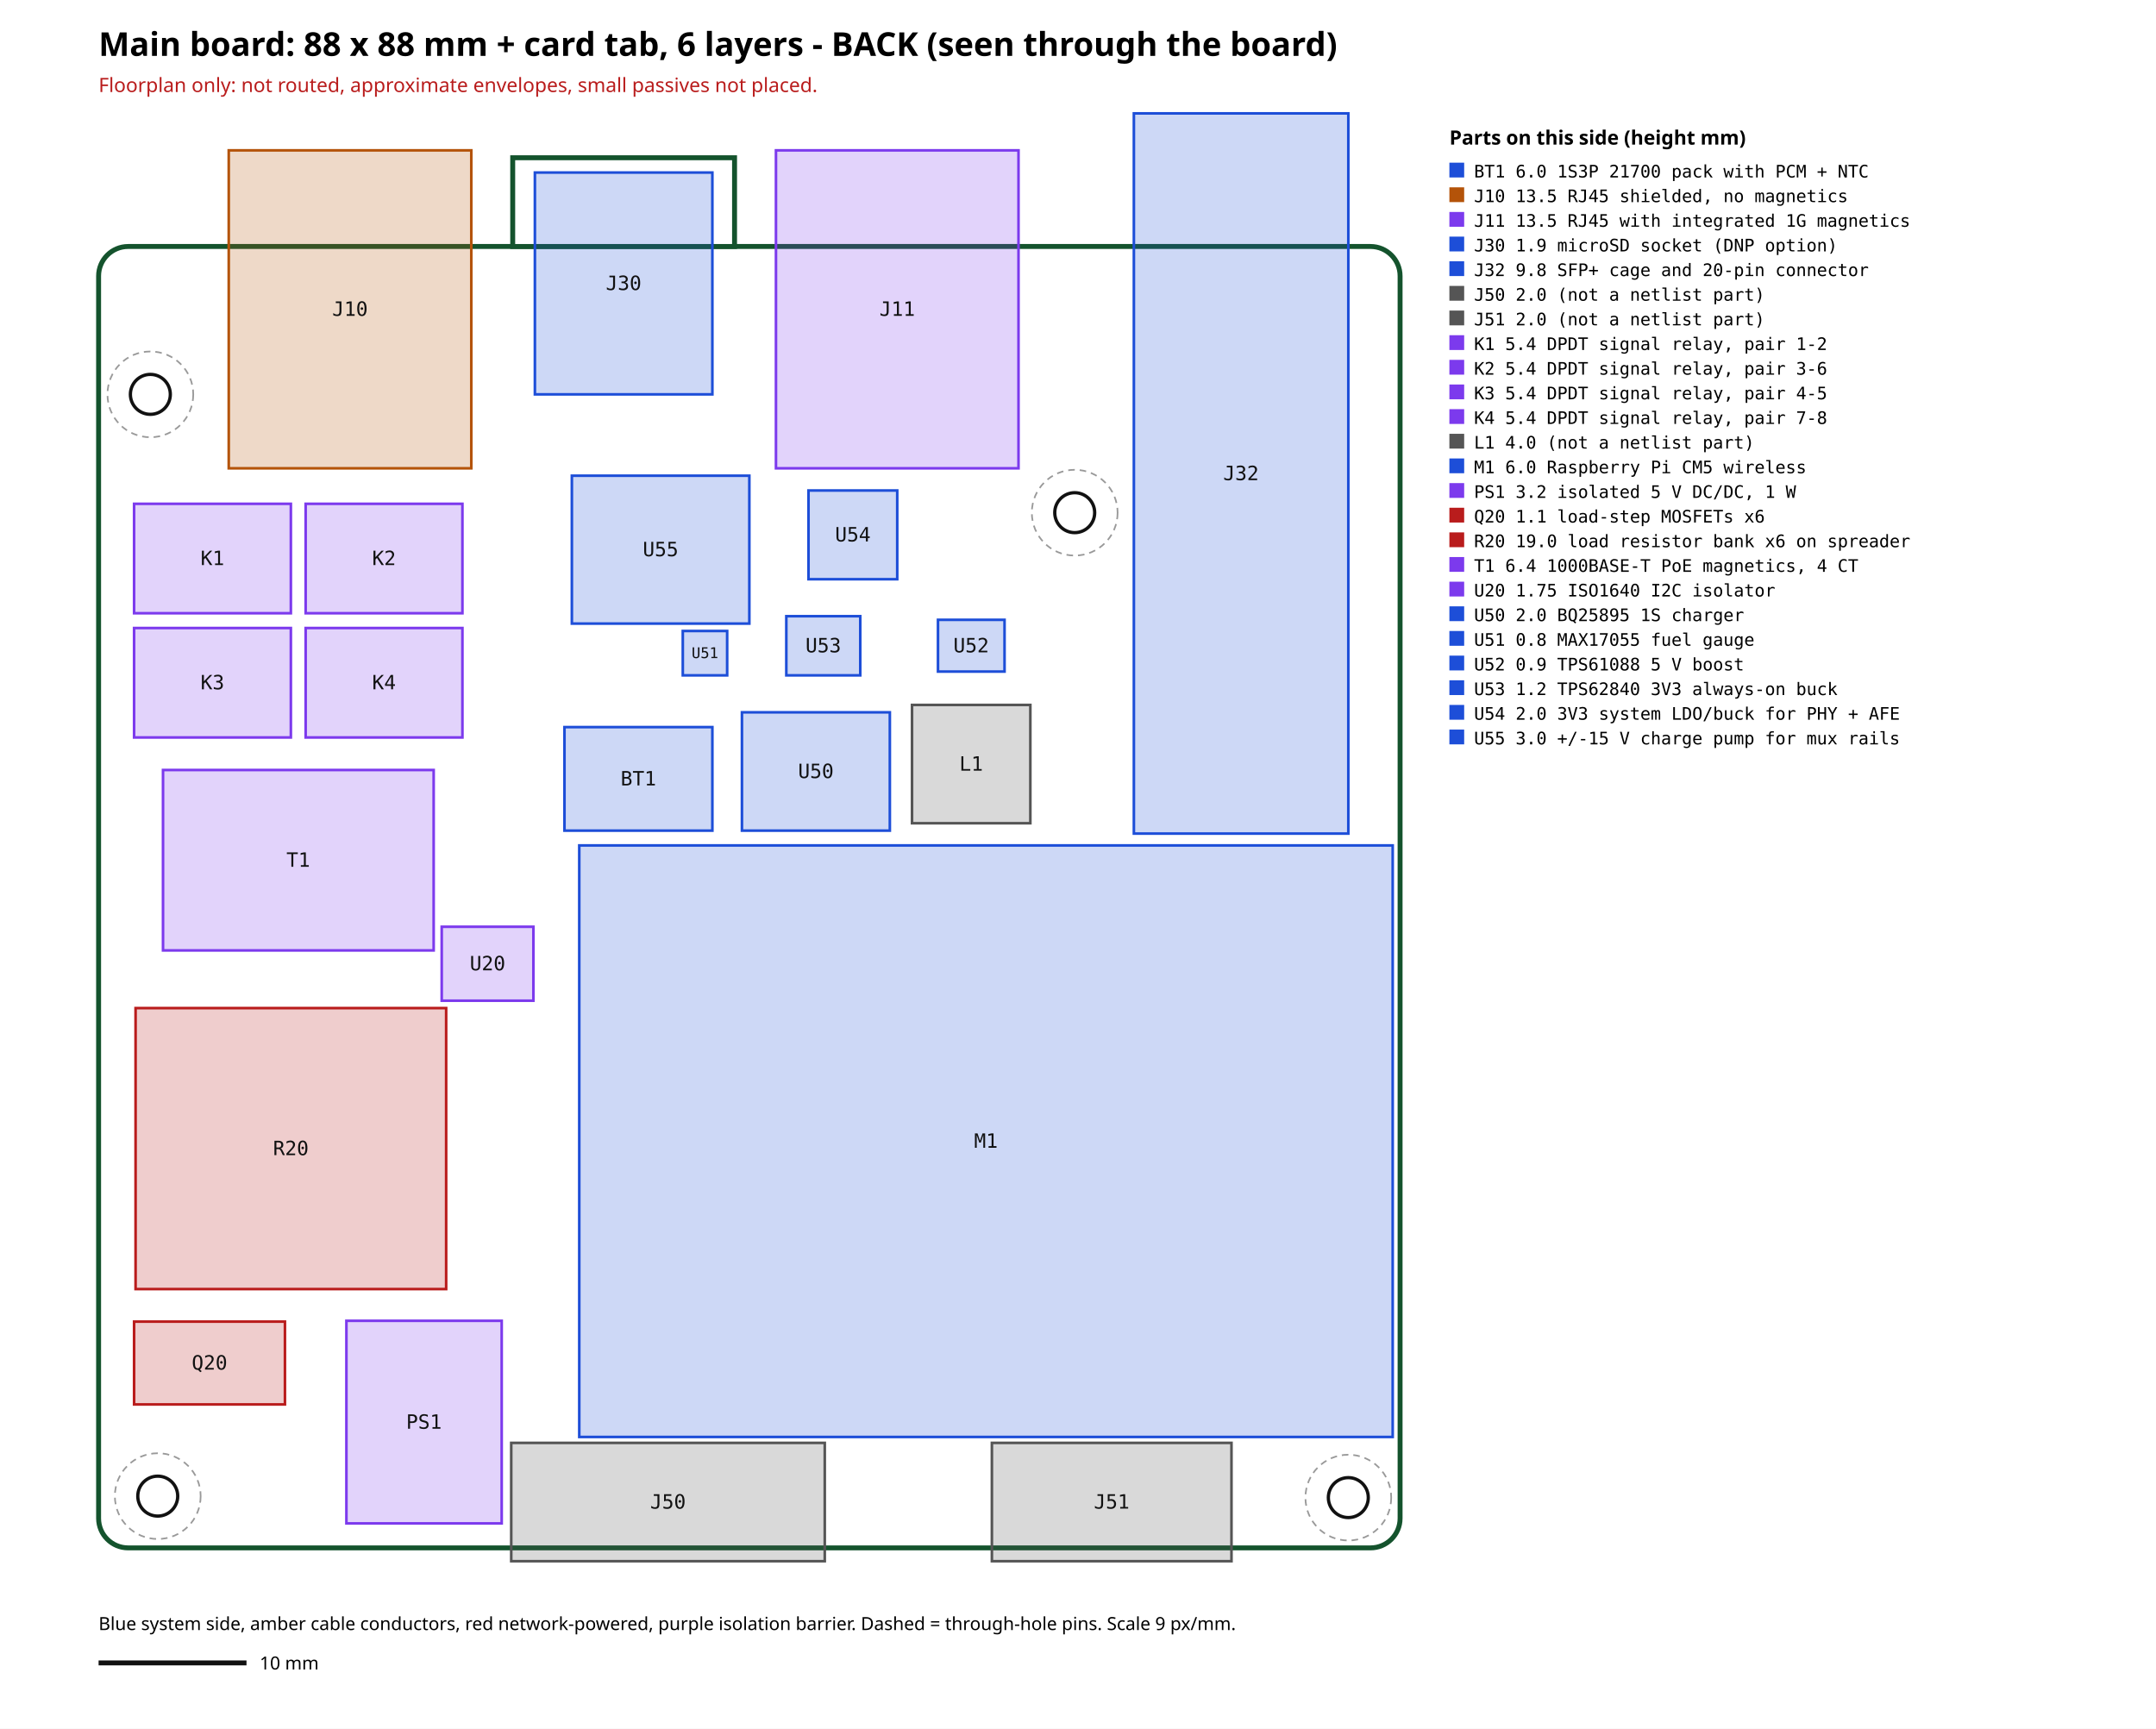
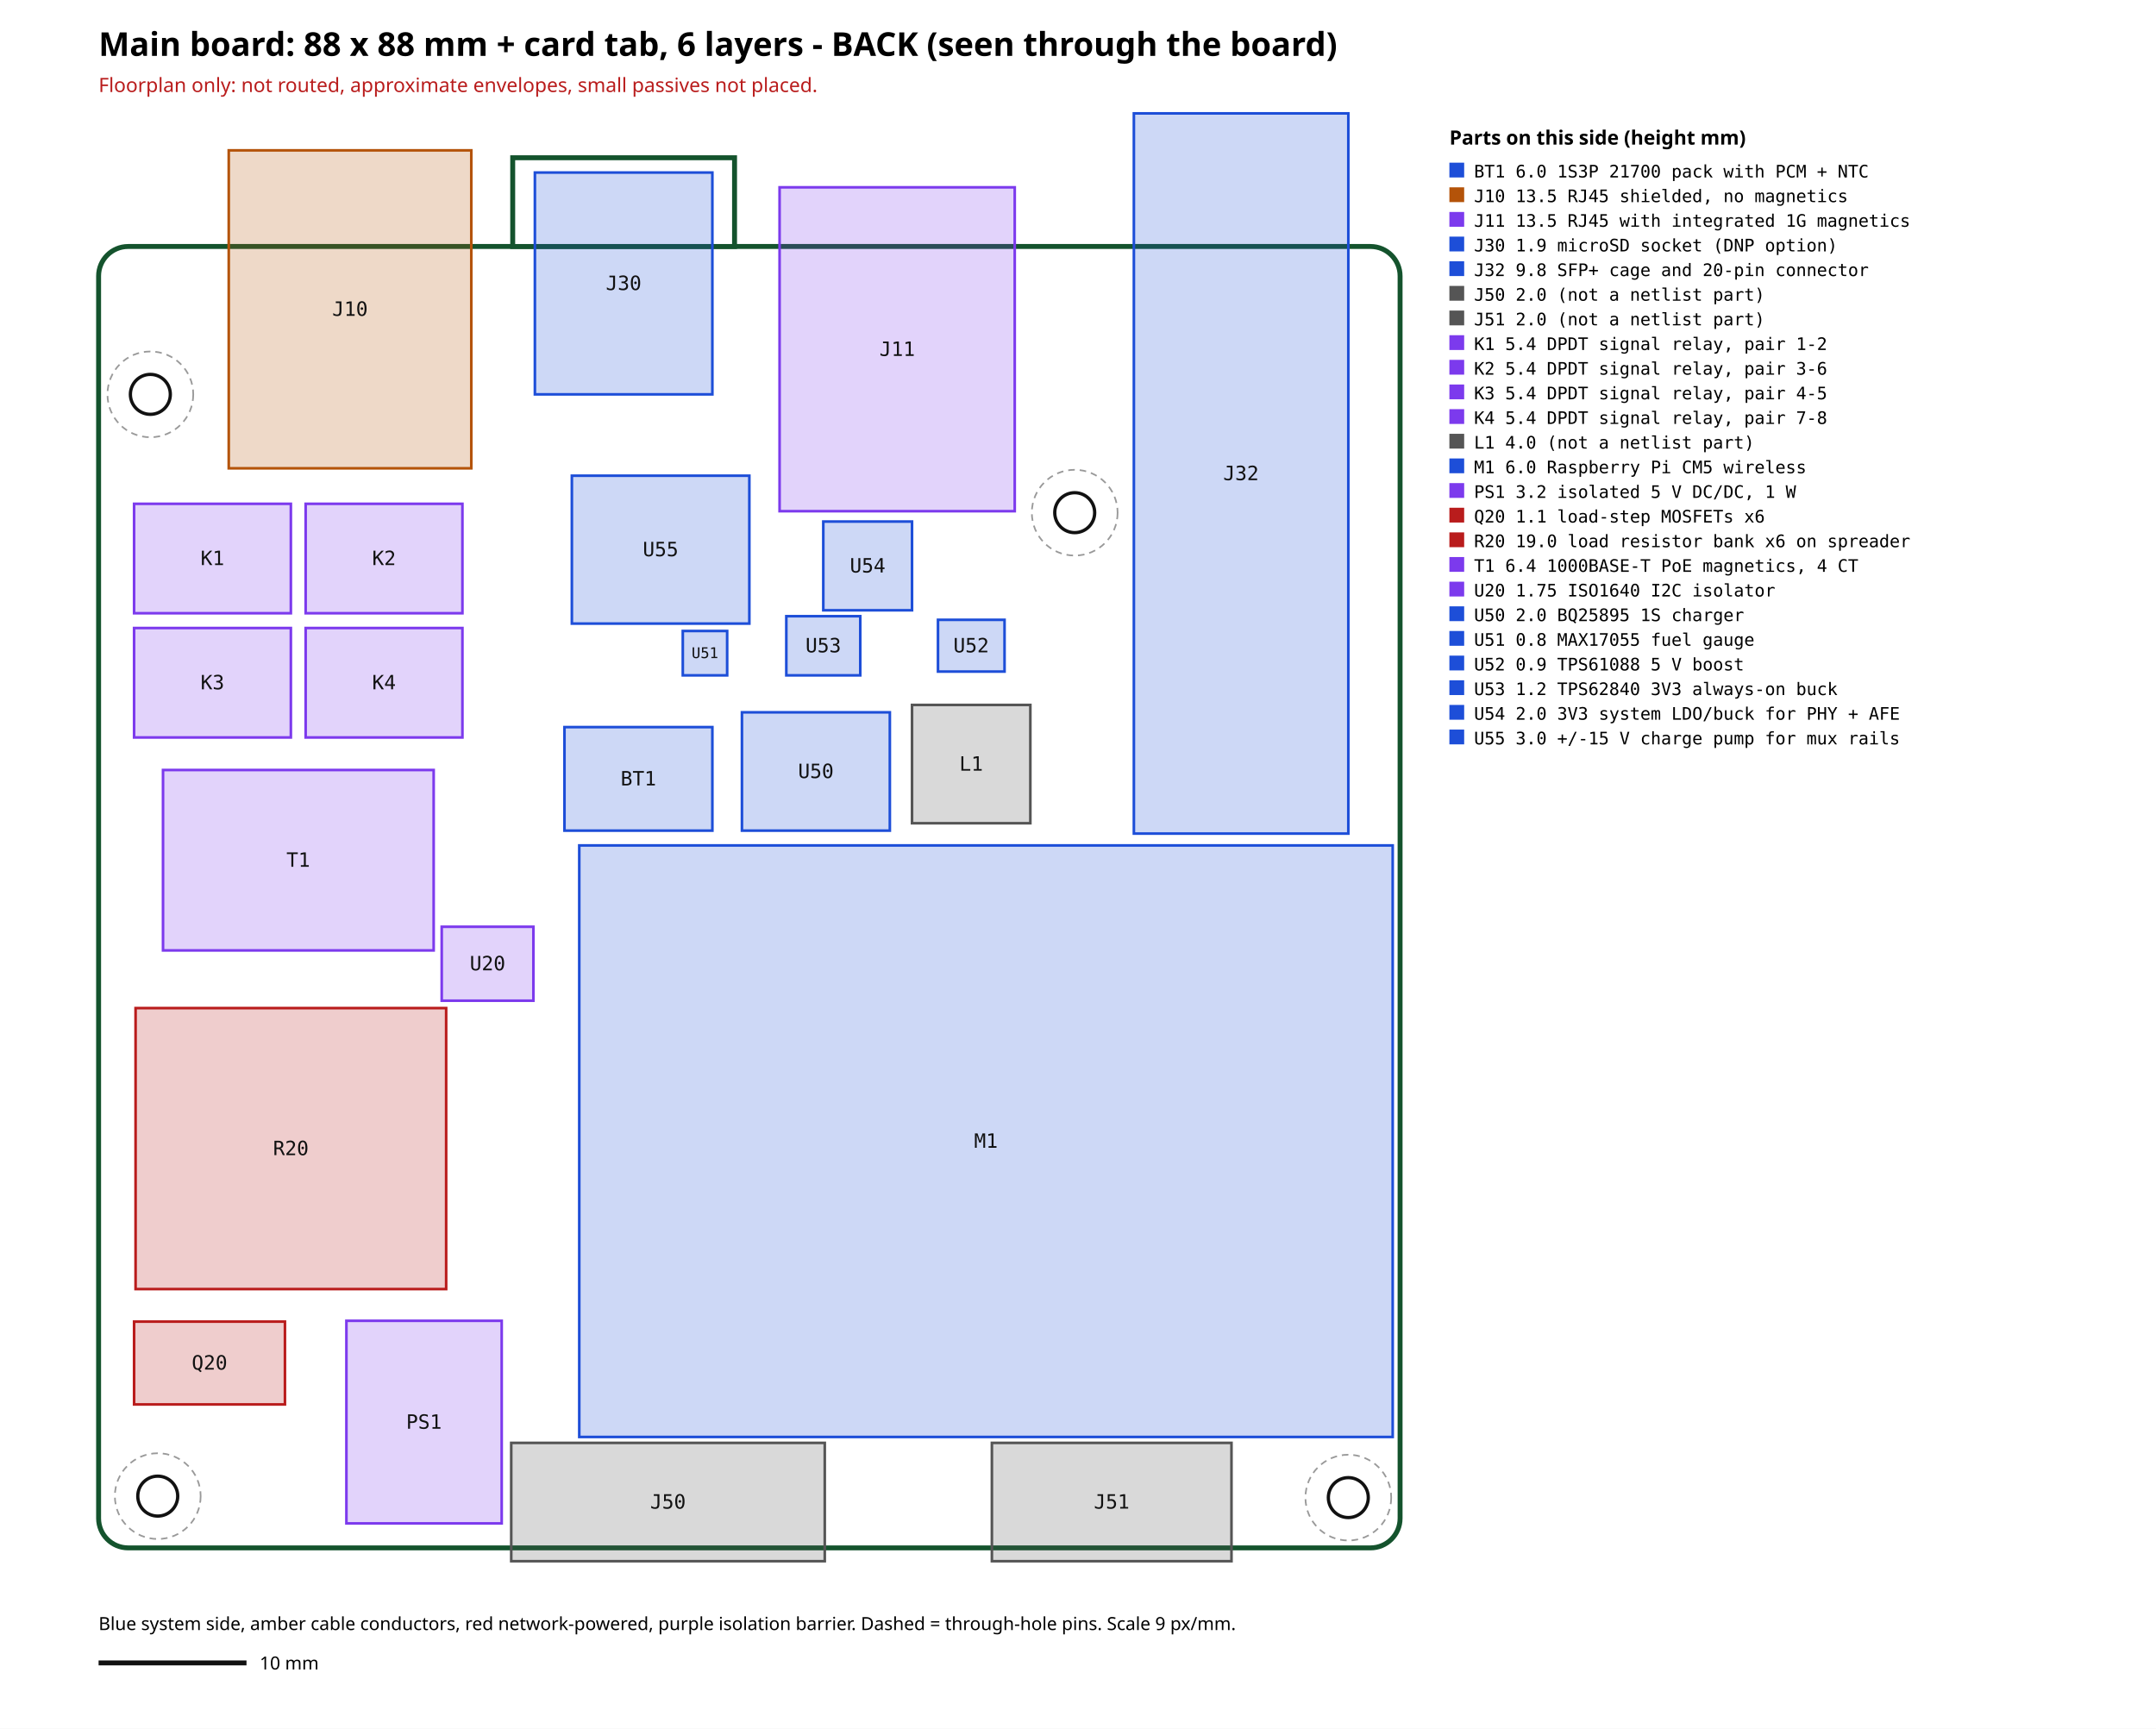
<svg xmlns="http://www.w3.org/2000/svg" viewBox="0 0 1312.0 1052.0" width="1312.0" height="1052.0">
  <rect width="1312.0" height="1052.0" fill="#fff" />
  <text x="60" y="34" font-size="20" font-weight="bold" font-family="sans-serif">Main board: 88 x 88 mm + card tab, 6 layers - BACK (seen through the board)</text>
  <text x="60" y="56" font-size="12" fill="#b91c1c" font-family="sans-serif">Floorplan only: not routed, approximate envelopes, small passives not placed.</text>
  <rect x="60.0" y="150.0" width="792.0" height="792.0" rx="18.0" fill="none" stroke="#14532d" stroke-width="3" />
  <rect x="312.0" y="96.0" width="135.0" height="54.0" fill="#fff" stroke="#14532d" stroke-width="3" />
  <rect x="139.2" y="91.5" width="147.6" height="193.5" fill="#b45309" fill-opacity="0.22" stroke="#b45309" stroke-width="1.6" />
  <text x="213.0" y="192.2" font-size="12" text-anchor="middle" font-family="monospace" fill="#111">J10</text>
-   <rect x="472.2" y="91.5" width="147.6" height="193.5" fill="#7c3aed" fill-opacity="0.22" stroke="#7c3aed" stroke-width="1.6" />
-   <text x="546.0" y="192.2" font-size="12" text-anchor="middle" font-family="monospace" fill="#111">J11</text>
+   <rect x="474.4" y="114.0" width="143.1" height="197.1" fill="#7c3aed" fill-opacity="0.22" stroke="#7c3aed" stroke-width="1.6" />
+   <text x="546.0" y="216.6" font-size="12" text-anchor="middle" font-family="monospace" fill="#111">J11</text>
  <rect x="690.0" y="69.0" width="130.5" height="438.3" fill="#1d4ed8" fill-opacity="0.22" stroke="#1d4ed8" stroke-width="1.6" />
  <text x="755.2" y="292.2" font-size="12" text-anchor="middle" font-family="monospace" fill="#111">J32</text>
  <rect x="325.5" y="105.0" width="108.0" height="135.0" fill="#1d4ed8" fill-opacity="0.22" stroke="#1d4ed8" stroke-width="1.6" />
  <text x="379.5" y="176.5" font-size="12" text-anchor="middle" font-family="monospace" fill="#111">J30</text>
  <rect x="81.6" y="306.6" width="95.4" height="66.6" fill="#7c3aed" fill-opacity="0.22" stroke="#7c3aed" stroke-width="1.6" />
  <text x="129.3" y="343.9" font-size="12" text-anchor="middle" font-family="monospace" fill="#111">K1</text>
  <rect x="186.0" y="306.6" width="95.4" height="66.6" fill="#7c3aed" fill-opacity="0.22" stroke="#7c3aed" stroke-width="1.6" />
  <text x="233.7" y="343.9" font-size="12" text-anchor="middle" font-family="monospace" fill="#111">K2</text>
  <rect x="81.6" y="382.2" width="95.4" height="66.6" fill="#7c3aed" fill-opacity="0.22" stroke="#7c3aed" stroke-width="1.6" />
  <text x="129.3" y="419.5" font-size="12" text-anchor="middle" font-family="monospace" fill="#111">K3</text>
  <rect x="186.0" y="382.2" width="95.4" height="66.6" fill="#7c3aed" fill-opacity="0.22" stroke="#7c3aed" stroke-width="1.6" />
  <text x="233.7" y="419.5" font-size="12" text-anchor="middle" font-family="monospace" fill="#111">K4</text>
  <rect x="99.2" y="468.6" width="164.7" height="109.8" fill="#7c3aed" fill-opacity="0.22" stroke="#7c3aed" stroke-width="1.6" />
  <text x="181.5" y="527.5" font-size="12" text-anchor="middle" font-family="monospace" fill="#111">T1</text>
  <rect x="268.8" y="564.0" width="55.8" height="45.0" fill="#7c3aed" fill-opacity="0.22" stroke="#7c3aed" stroke-width="1.6" />
  <text x="296.7" y="590.5" font-size="12" text-anchor="middle" font-family="monospace" fill="#111">U20</text>
  <rect x="82.5" y="613.5" width="189.0" height="171.0" fill="#b91c1c" fill-opacity="0.22" stroke="#b91c1c" stroke-width="1.6" />
  <text x="177.0" y="703.0" font-size="12" text-anchor="middle" font-family="monospace" fill="#111">R20</text>
  <rect x="81.6" y="804.3" width="91.8" height="50.4" fill="#b91c1c" fill-opacity="0.22" stroke="#b91c1c" stroke-width="1.6" />
  <text x="127.5" y="833.5" font-size="12" text-anchor="middle" font-family="monospace" fill="#111">Q20</text>
  <rect x="210.8" y="803.8" width="94.5" height="123.3" fill="#7c3aed" fill-opacity="0.22" stroke="#7c3aed" stroke-width="1.6" />
  <text x="258.0" y="869.5" font-size="12" text-anchor="middle" font-family="monospace" fill="#111">PS1</text>
  <rect x="352.5" y="514.5" width="495.0" height="360.0" fill="#1d4ed8" fill-opacity="0.22" stroke="#1d4ed8" stroke-width="1.6" />
  <text x="600.0" y="698.5" font-size="12" text-anchor="middle" font-family="monospace" fill="#111">M1</text>
  <rect x="343.5" y="442.5" width="90.0" height="63.0" fill="#1d4ed8" fill-opacity="0.22" stroke="#1d4ed8" stroke-width="1.6" />
  <text x="388.5" y="478.0" font-size="12" text-anchor="middle" font-family="monospace" fill="#111">BT1</text>
  <rect x="451.5" y="433.5" width="90.0" height="72.0" fill="#1d4ed8" fill-opacity="0.22" stroke="#1d4ed8" stroke-width="1.6" />
  <text x="496.5" y="473.5" font-size="12" text-anchor="middle" font-family="monospace" fill="#111">U50</text>
  <rect x="555.0" y="429.0" width="72.0" height="72.0" fill="#555" fill-opacity="0.22" stroke="#555" stroke-width="1.6" />
  <text x="591.0" y="469.0" font-size="12" text-anchor="middle" font-family="monospace" fill="#111">L1</text>
  <rect x="570.8" y="377.2" width="40.5" height="31.5" fill="#1d4ed8" fill-opacity="0.22" stroke="#1d4ed8" stroke-width="1.6" />
  <text x="591.0" y="397.0" font-size="12" text-anchor="middle" font-family="monospace" fill="#111">U52</text>
  <rect x="478.5" y="375.0" width="45.0" height="36.0" fill="#1d4ed8" fill-opacity="0.22" stroke="#1d4ed8" stroke-width="1.6" />
  <text x="501.0" y="397.0" font-size="12" text-anchor="middle" font-family="monospace" fill="#111">U53</text>
  <rect x="415.5" y="384.0" width="27.0" height="27.0" fill="#1d4ed8" fill-opacity="0.22" stroke="#1d4ed8" stroke-width="1.6" />
  <text x="429.0" y="400.5" font-size="9" text-anchor="middle" font-family="monospace" fill="#111">U51</text>
  <rect x="348.0" y="289.5" width="108.0" height="90.0" fill="#1d4ed8" fill-opacity="0.22" stroke="#1d4ed8" stroke-width="1.6" />
  <text x="402.0" y="338.5" font-size="12" text-anchor="middle" font-family="monospace" fill="#111">U55</text>
-   <rect x="492.0" y="298.5" width="54.0" height="54.0" fill="#1d4ed8" fill-opacity="0.22" stroke="#1d4ed8" stroke-width="1.6" />
-   <text x="519.0" y="329.5" font-size="12" text-anchor="middle" font-family="monospace" fill="#111">U54</text>
+   <rect x="501.0" y="317.4" width="54.0" height="54.0" fill="#1d4ed8" fill-opacity="0.22" stroke="#1d4ed8" stroke-width="1.6" />
+   <text x="528.0" y="348.4" font-size="12" text-anchor="middle" font-family="monospace" fill="#111">U54</text>
  <rect x="311.1" y="878.1" width="190.8" height="72.0" fill="#555" fill-opacity="0.22" stroke="#555" stroke-width="1.6" />
  <text x="406.5" y="918.1" font-size="12" text-anchor="middle" font-family="monospace" fill="#111">J50</text>
  <rect x="603.6" y="878.1" width="145.8" height="72.0" fill="#555" fill-opacity="0.22" stroke="#555" stroke-width="1.6" />
  <text x="676.5" y="918.1" font-size="12" text-anchor="middle" font-family="monospace" fill="#111">J51</text>
  <circle cx="91.5" cy="240.0" r="12.15" fill="#fff" stroke="#111" stroke-width="2" />
  <circle cx="91.5" cy="240.0" r="26.1" fill="none" stroke="#999" stroke-dasharray="4 3" />
  <circle cx="654.0" cy="312.0" r="12.15" fill="#fff" stroke="#111" stroke-width="2" />
  <circle cx="654.0" cy="312.0" r="26.1" fill="none" stroke="#999" stroke-dasharray="4 3" />
  <circle cx="96.0" cy="910.5" r="12.15" fill="#fff" stroke="#111" stroke-width="2" />
  <circle cx="96.0" cy="910.5" r="26.1" fill="none" stroke="#999" stroke-dasharray="4 3" />
  <circle cx="820.5" cy="911.4" r="12.15" fill="#fff" stroke="#111" stroke-width="2" />
  <circle cx="820.5" cy="911.4" r="26.1" fill="none" stroke="#999" stroke-dasharray="4 3" />
  <text x="882.0" y="88" font-size="12" font-weight="bold" font-family="sans-serif">Parts on this side (height mm)</text>
  <rect x="882.0" y="99" width="9" height="9" fill="#1d4ed8" />
  <text x="897.0" y="108" font-size="10.5" font-family="monospace">BT1     6.0  1S3P 21700 pack with PCM + NTC</text>
  <rect x="882.0" y="114" width="9" height="9" fill="#b45309" />
  <text x="897.0" y="123" font-size="10.5" font-family="monospace">J10    13.5  RJ45 shielded, no magnetics</text>
  <rect x="882.0" y="129" width="9" height="9" fill="#7c3aed" />
  <text x="897.0" y="138" font-size="10.5" font-family="monospace">J11    13.5  RJ45 with integrated 1G magnetics</text>
  <rect x="882.0" y="144" width="9" height="9" fill="#1d4ed8" />
  <text x="897.0" y="153" font-size="10.5" font-family="monospace">J30     1.9  microSD socket (DNP option)</text>
  <rect x="882.0" y="159" width="9" height="9" fill="#1d4ed8" />
  <text x="897.0" y="168" font-size="10.5" font-family="monospace">J32     9.8  SFP+ cage and 20-pin connector</text>
  <rect x="882.0" y="174" width="9" height="9" fill="#555" />
  <text x="897.0" y="183" font-size="10.5" font-family="monospace">J50     2.0  (not a netlist part)</text>
  <rect x="882.0" y="189" width="9" height="9" fill="#555" />
  <text x="897.0" y="198" font-size="10.5" font-family="monospace">J51     2.0  (not a netlist part)</text>
  <rect x="882.0" y="204" width="9" height="9" fill="#7c3aed" />
  <text x="897.0" y="213" font-size="10.5" font-family="monospace">K1      5.4  DPDT signal relay, pair 1-2</text>
  <rect x="882.0" y="219" width="9" height="9" fill="#7c3aed" />
  <text x="897.0" y="228" font-size="10.5" font-family="monospace">K2      5.4  DPDT signal relay, pair 3-6</text>
  <rect x="882.0" y="234" width="9" height="9" fill="#7c3aed" />
  <text x="897.0" y="243" font-size="10.5" font-family="monospace">K3      5.4  DPDT signal relay, pair 4-5</text>
  <rect x="882.0" y="249" width="9" height="9" fill="#7c3aed" />
  <text x="897.0" y="258" font-size="10.5" font-family="monospace">K4      5.4  DPDT signal relay, pair 7-8</text>
  <rect x="882.0" y="264" width="9" height="9" fill="#555" />
  <text x="897.0" y="273" font-size="10.5" font-family="monospace">L1      4.0  (not a netlist part)</text>
  <rect x="882.0" y="279" width="9" height="9" fill="#1d4ed8" />
  <text x="897.0" y="288" font-size="10.5" font-family="monospace">M1      6.0  Raspberry Pi CM5 wireless</text>
  <rect x="882.0" y="294" width="9" height="9" fill="#7c3aed" />
  <text x="897.0" y="303" font-size="10.5" font-family="monospace">PS1     3.2  isolated 5 V DC/DC, 1 W</text>
  <rect x="882.0" y="309" width="9" height="9" fill="#b91c1c" />
  <text x="897.0" y="318" font-size="10.5" font-family="monospace">Q20     1.1  load-step MOSFETs x6</text>
  <rect x="882.0" y="324" width="9" height="9" fill="#b91c1c" />
  <text x="897.0" y="333" font-size="10.5" font-family="monospace">R20    19.0  load resistor bank x6 on spreader</text>
  <rect x="882.0" y="339" width="9" height="9" fill="#7c3aed" />
  <text x="897.0" y="348" font-size="10.5" font-family="monospace">T1      6.4  1000BASE-T PoE magnetics, 4 CT</text>
  <rect x="882.0" y="354" width="9" height="9" fill="#7c3aed" />
  <text x="897.0" y="363" font-size="10.5" font-family="monospace">U20    1.75  ISO1640 I2C isolator</text>
  <rect x="882.0" y="369" width="9" height="9" fill="#1d4ed8" />
  <text x="897.0" y="378" font-size="10.5" font-family="monospace">U50     2.0  BQ25895 1S charger</text>
  <rect x="882.0" y="384" width="9" height="9" fill="#1d4ed8" />
  <text x="897.0" y="393" font-size="10.5" font-family="monospace">U51     0.8  MAX17055 fuel gauge</text>
  <rect x="882.0" y="399" width="9" height="9" fill="#1d4ed8" />
  <text x="897.0" y="408" font-size="10.5" font-family="monospace">U52     0.9  TPS61088 5 V boost</text>
  <rect x="882.0" y="414" width="9" height="9" fill="#1d4ed8" />
  <text x="897.0" y="423" font-size="10.5" font-family="monospace">U53     1.2  TPS62840 3V3 always-on buck</text>
  <rect x="882.0" y="429" width="9" height="9" fill="#1d4ed8" />
  <text x="897.0" y="438" font-size="10.5" font-family="monospace">U54     2.0  3V3 system LDO/buck for PHY + AFE</text>
  <rect x="882.0" y="444" width="9" height="9" fill="#1d4ed8" />
  <text x="897.0" y="453" font-size="10.5" font-family="monospace">U55     3.0  +/-15 V charge pump for mux rails</text>
  <text x="60" y="992.0" font-size="11" font-family="sans-serif">Blue system side, amber cable conductors, red network-powered, purple isolation barrier. Dashed = through-hole pins. Scale 9 px/mm.</text>
  <line x1="60" y1="1012.0" x2="150.0" y2="1012.0" stroke="#111" stroke-width="3" />
  <text x="158.0" y="1016.0" font-size="11" font-family="sans-serif">10 mm</text>
</svg>
